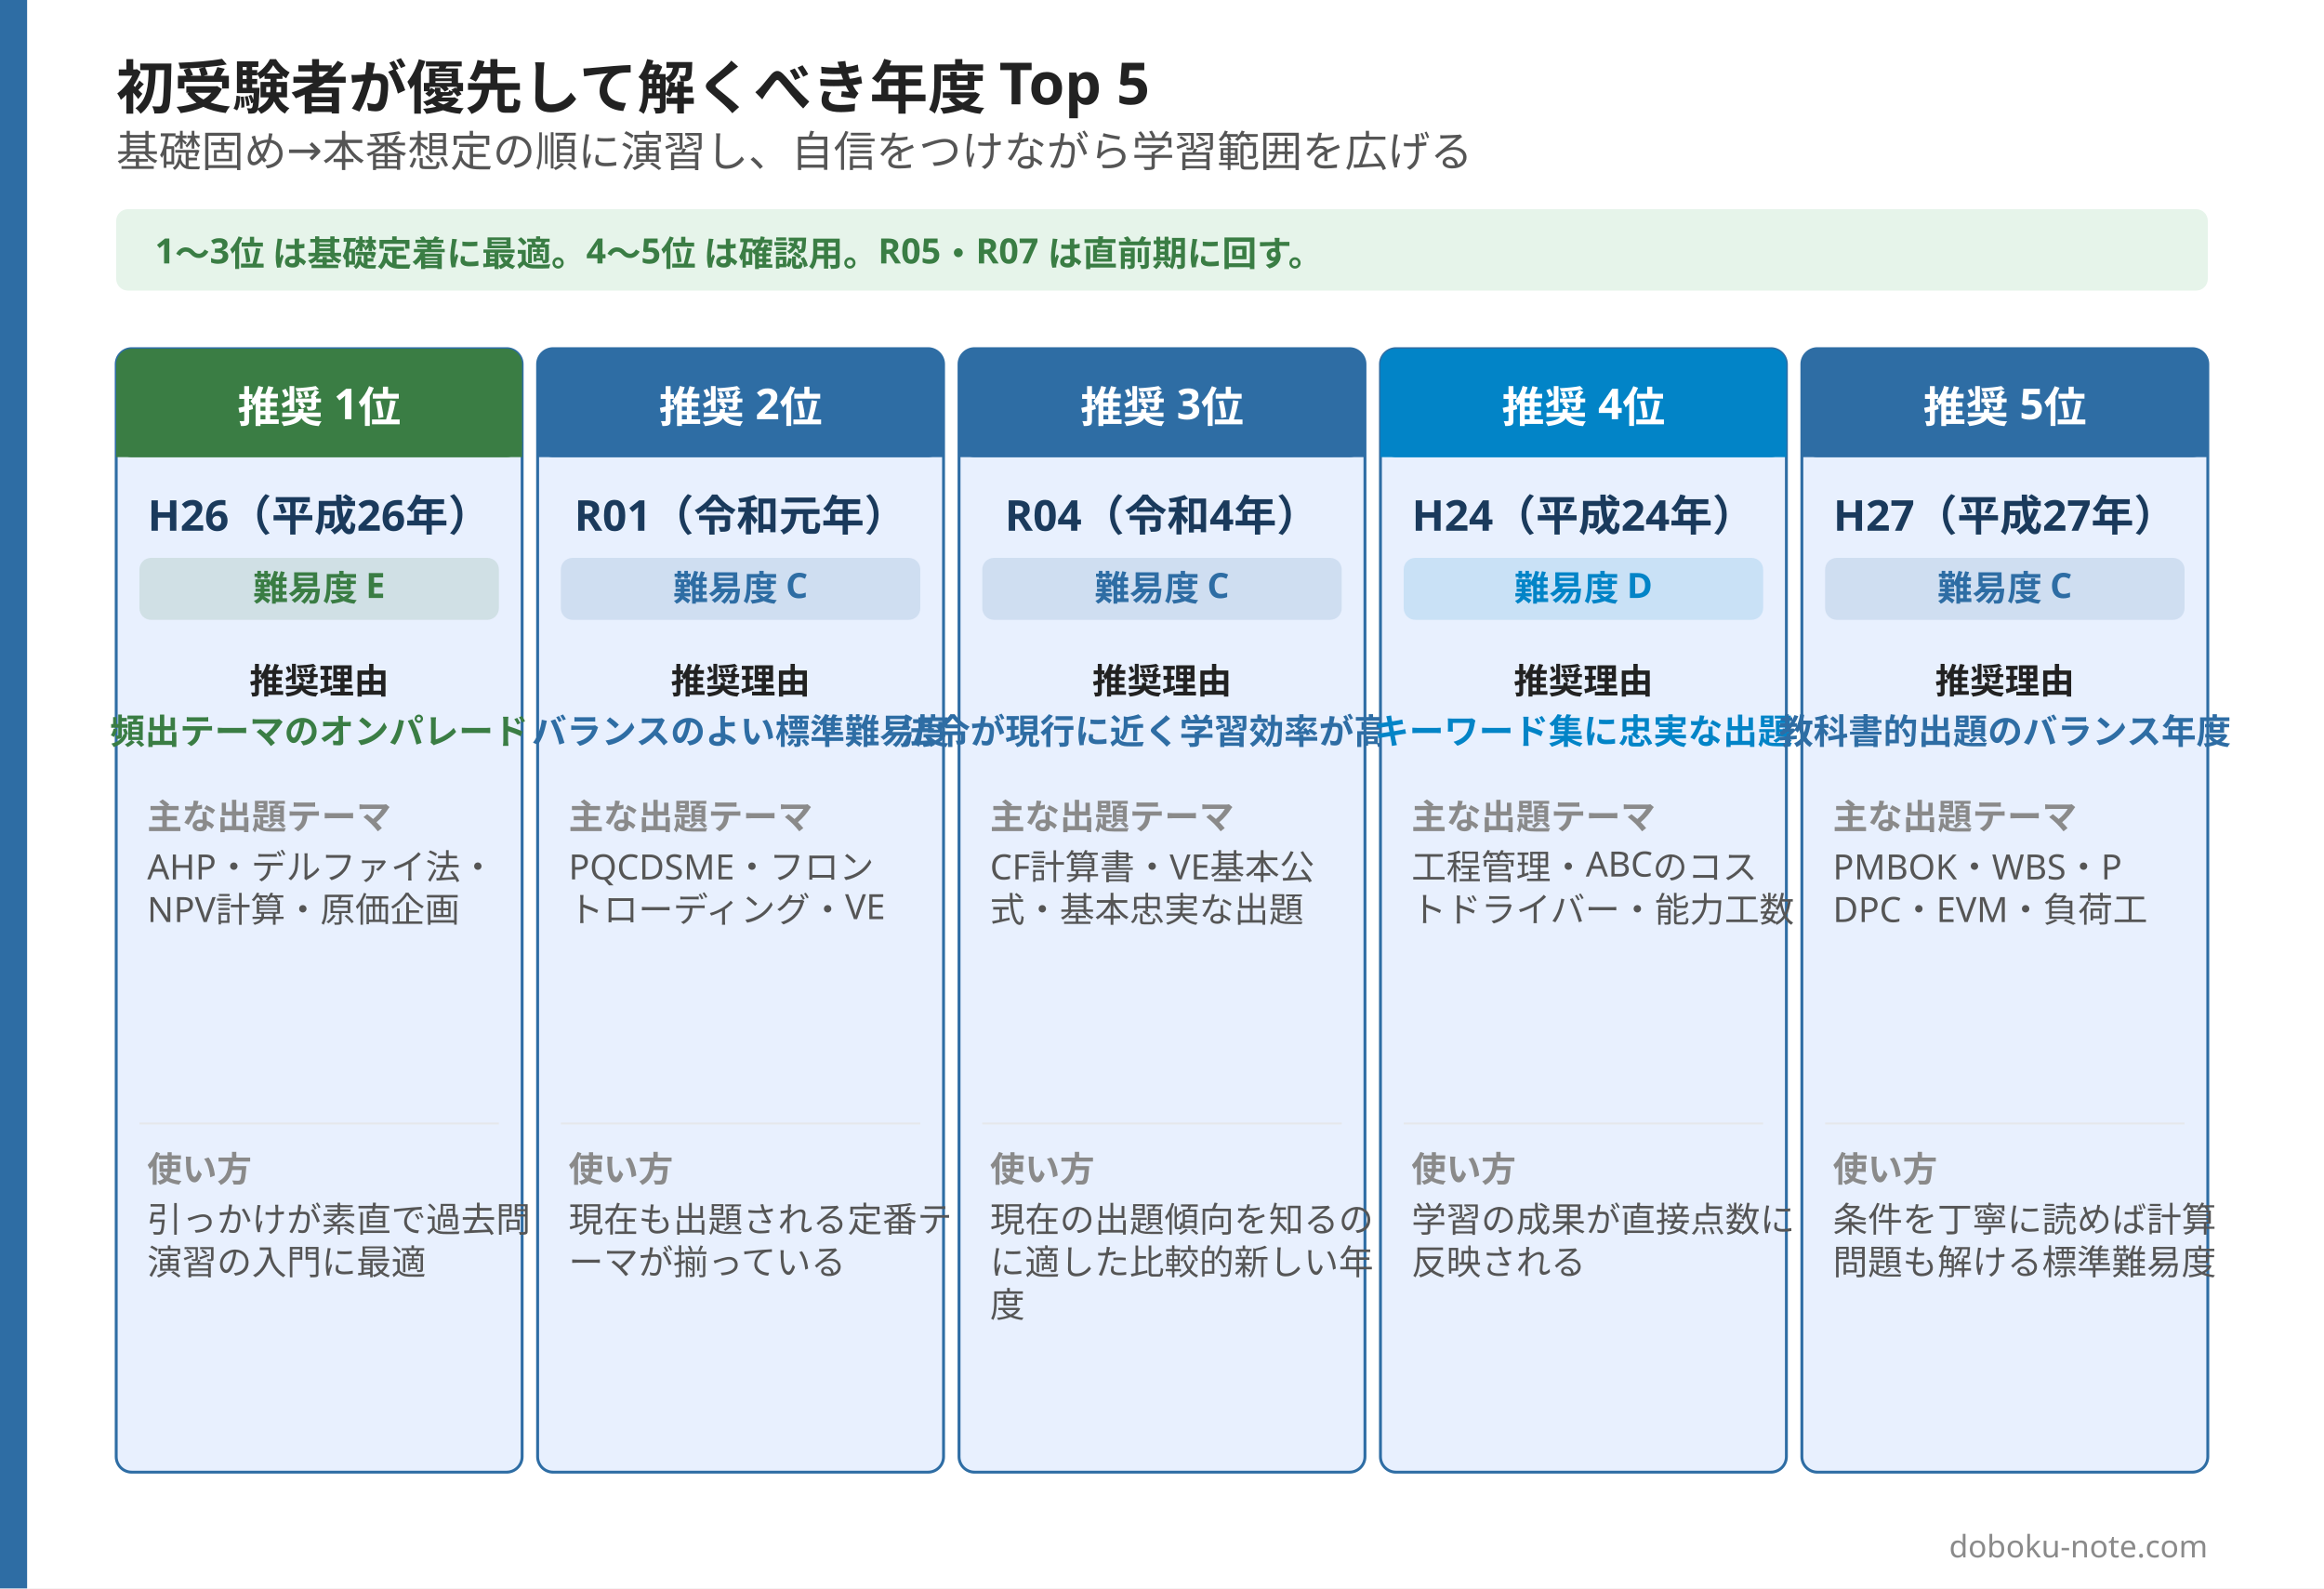
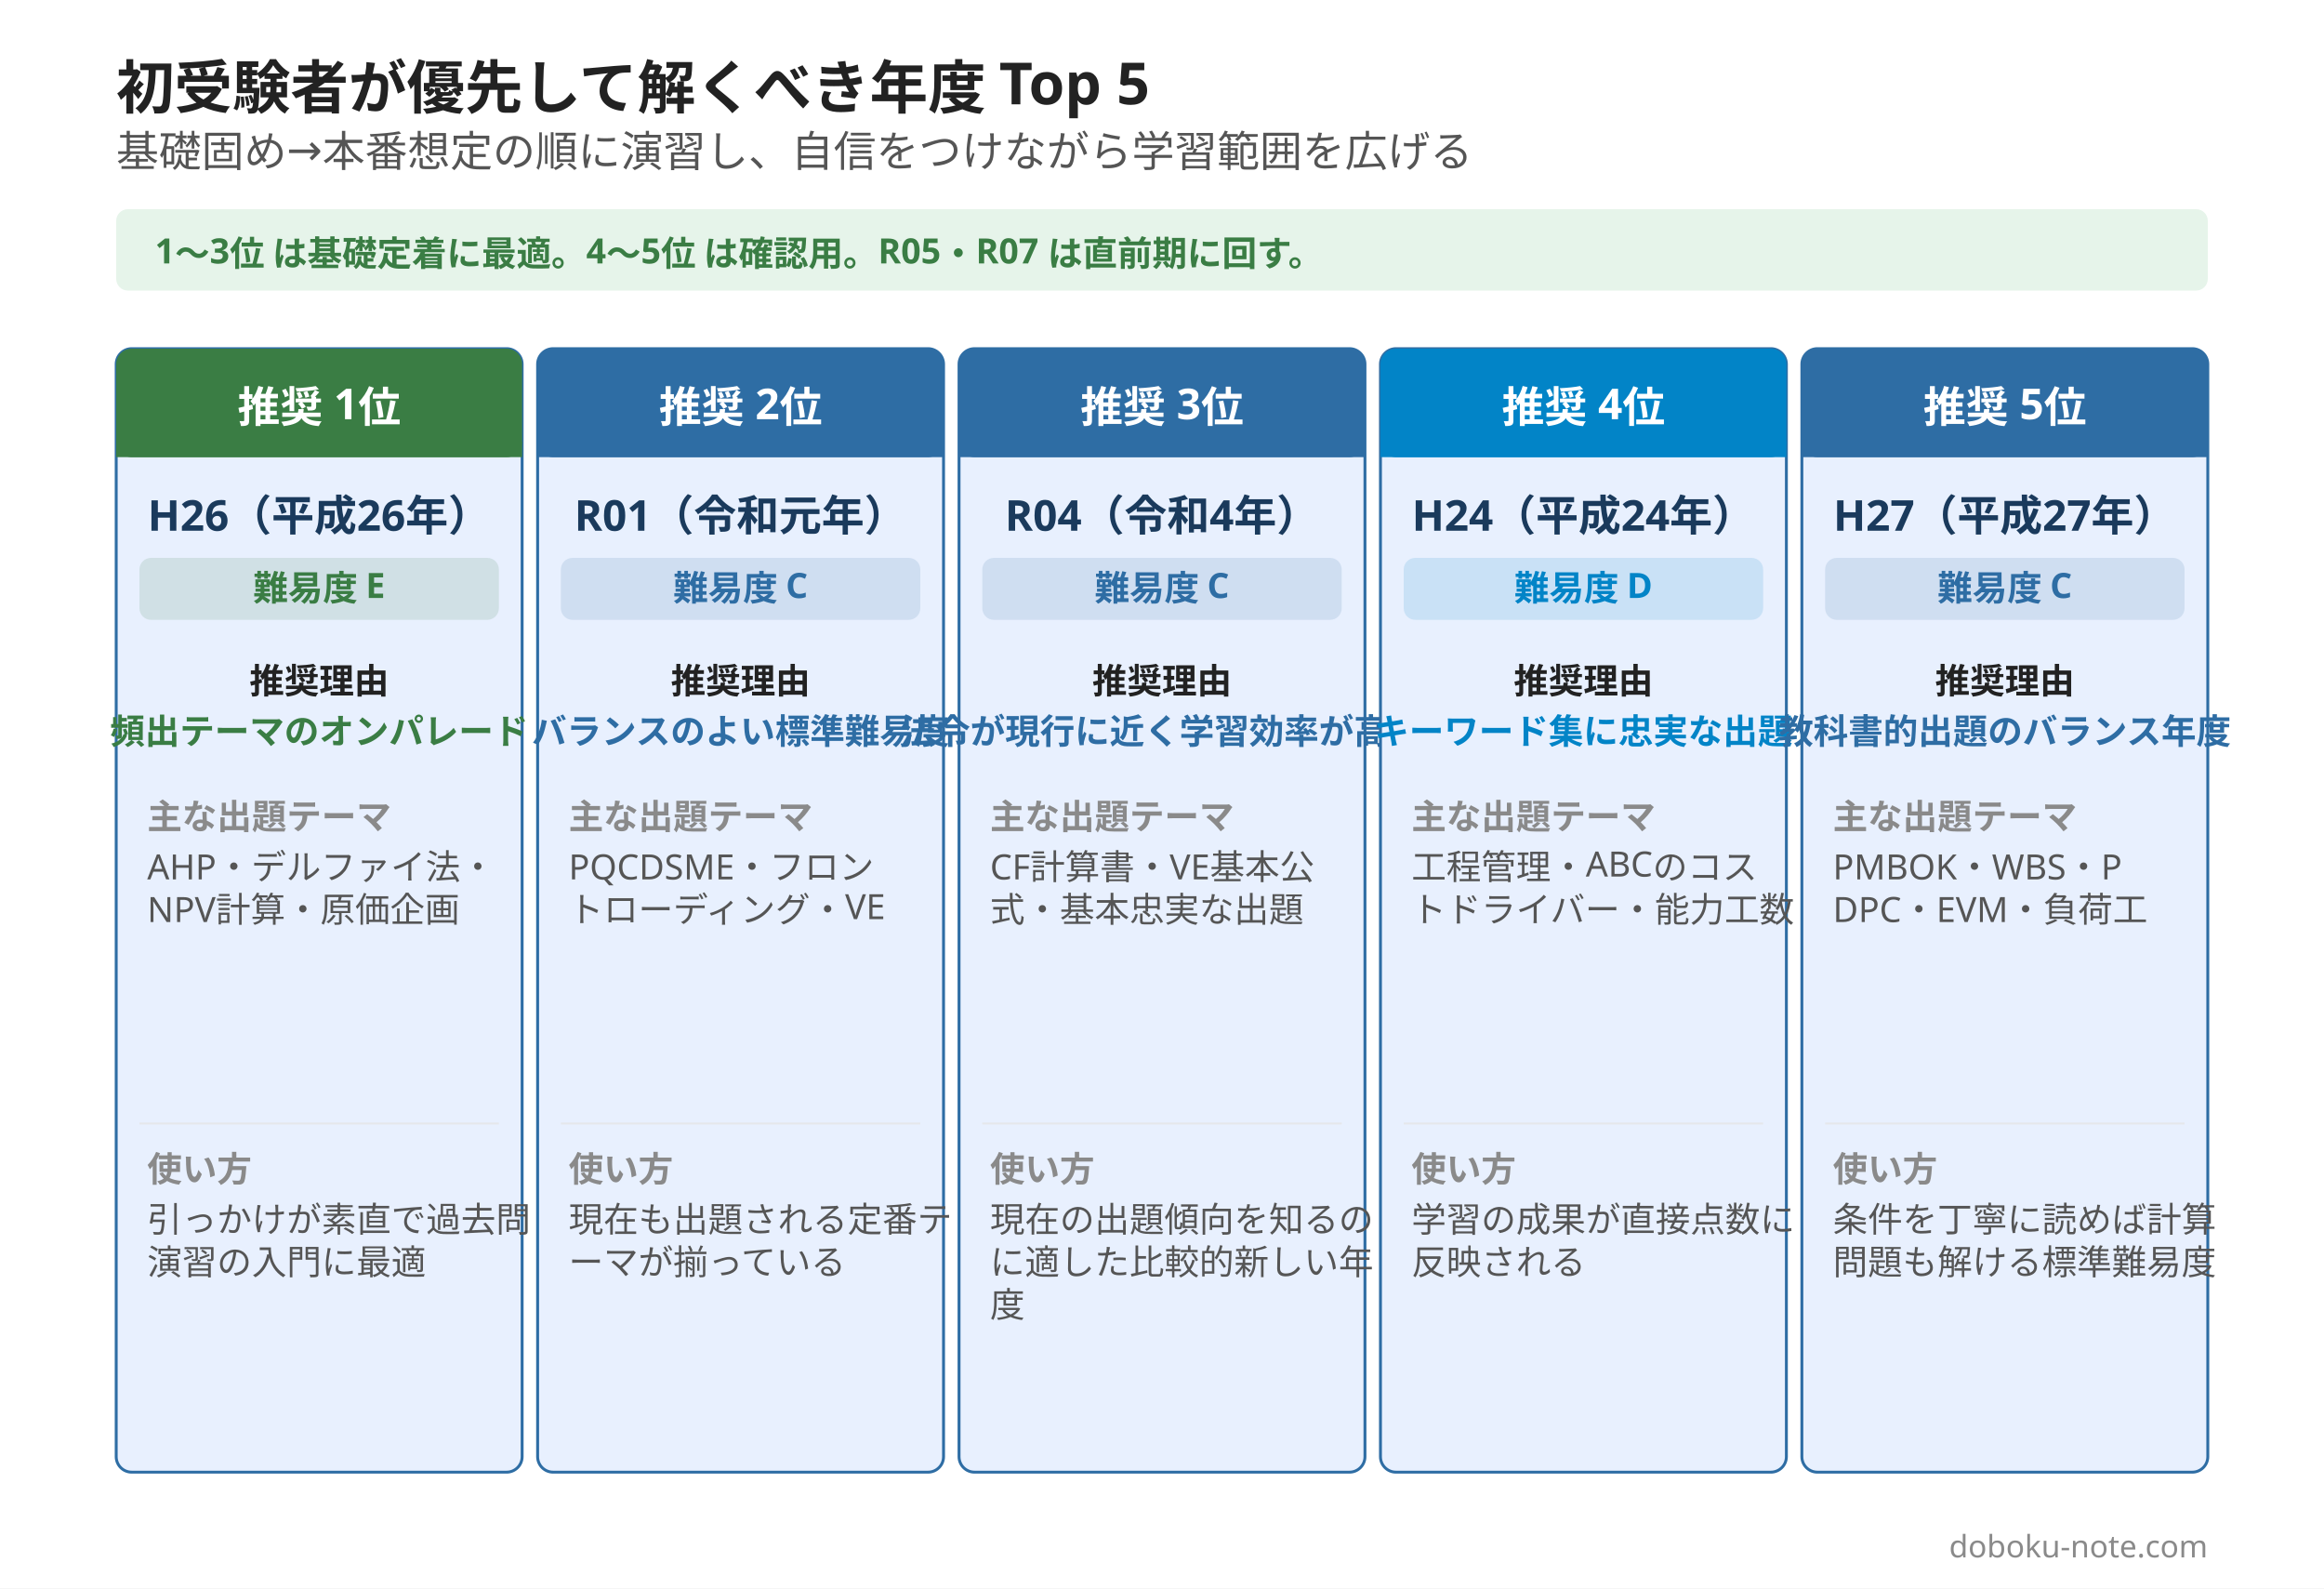
<svg xmlns="http://www.w3.org/2000/svg" width="1200" height="820" viewBox="0 0 1200 820">
  <rect width="1200" height="820" fill="#ffffff" />
-   <rect x="0" y="0" width="14" height="820" fill="#2e6da4" />
  <text x="60" y="56" font-family="Hiragino Sans, Hiragino Kaku Gothic ProN, Yu Gothic, Noto Sans JP, sans-serif" font-size="30" font-weight="800" fill="#222222">初受験者が優先して解くべき年度 Top 5</text>
  <text x="60" y="86" font-family="Hiragino Sans, Hiragino Kaku Gothic ProN, Yu Gothic, Noto Sans JP, sans-serif" font-size="22" font-weight="500" fill="#555555">基礎固め→本番想定の順に演習し、自信をつけながら学習範囲を広げる</text>
  <rect x="60" y="108" width="1080" height="42" rx="6" fill="#e6f4ea" />
  <text x="80" y="136" font-family="Hiragino Sans, Hiragino Kaku Gothic ProN, Yu Gothic, Noto Sans JP, sans-serif" font-size="18" font-weight="600" fill="#3a7d44">1〜3位 は基礎定着に最適。4〜5位 は確認用。R05・R07 は直前期に回す。</text>
  <rect x="60" y="180" width="209.6" height="580" rx="8" fill="#e8f0fe" stroke="#2e6da4" stroke-width="1.5" />
  <rect x="60" y="180" width="209.6" height="56" rx="8" fill="#3a7d44" />
  <rect x="60" y="228" width="209.6" height="8" fill="#3a7d44" />
  <text x="164.8" y="218" font-family="Hiragino Sans, Hiragino Kaku Gothic ProN, Yu Gothic, Noto Sans JP, sans-serif" font-size="22" font-weight="800" fill="#ffffff" text-anchor="middle">推奨 1位</text>
  <text x="164.8" y="274" font-family="Hiragino Sans, Hiragino Kaku Gothic ProN, Yu Gothic, Noto Sans JP, sans-serif" font-size="22" font-weight="700" fill="#1a3a5c" text-anchor="middle">H26（平成26年）</text>
  <rect x="72" y="288" width="185.6" height="32" rx="6" fill="#3a7d4422" />
  <text x="164.8" y="310" font-family="Hiragino Sans, Hiragino Kaku Gothic ProN, Yu Gothic, Noto Sans JP, sans-serif" font-size="18" font-weight="700" fill="#3a7d44" text-anchor="middle">難易度 E</text>
  <text x="164.8" y="358" font-family="Hiragino Sans, Hiragino Kaku Gothic ProN, Yu Gothic, Noto Sans JP, sans-serif" font-size="18" font-weight="700" fill="#222222" text-anchor="middle">推奨理由</text>
  <text x="164.8" y="384" font-family="Hiragino Sans, Hiragino Kaku Gothic ProN, Yu Gothic, Noto Sans JP, sans-serif" font-size="18" font-weight="600" fill="#3a7d44" text-anchor="middle">頻出テーマのオンパレード</text>
  <text x="76" y="428" font-family="Hiragino Sans, Hiragino Kaku Gothic ProN, Yu Gothic, Noto Sans JP, sans-serif" font-size="18" font-weight="700" fill="#8a8a8a">主な出題テーマ</text>
  <text x="76" y="454" font-family="Hiragino Sans, Hiragino Kaku Gothic ProN, Yu Gothic, Noto Sans JP, sans-serif" font-size="18" fill="#555555">AHP・デルファイ法・</text>
  <text x="76" y="476" font-family="Hiragino Sans, Hiragino Kaku Gothic ProN, Yu Gothic, Noto Sans JP, sans-serif" font-size="18" fill="#555555">NPV計算・原価企画</text>
  <line x1="72" y1="580" x2="257.6" y2="580" stroke="#e5e7eb" stroke-width="1" />
  <text x="76" y="610" font-family="Hiragino Sans, Hiragino Kaku Gothic ProN, Yu Gothic, Noto Sans JP, sans-serif" font-size="18" font-weight="700" fill="#8a8a8a">使い方</text>
  <text x="76" y="636" font-family="Hiragino Sans, Hiragino Kaku Gothic ProN, Yu Gothic, Noto Sans JP, sans-serif" font-size="18" fill="#555555">引っかけが素直で過去問</text>
  <text x="76" y="658" font-family="Hiragino Sans, Hiragino Kaku Gothic ProN, Yu Gothic, Noto Sans JP, sans-serif" font-size="18" fill="#555555">演習の入門に最適</text>
  <rect x="277.6" y="180" width="209.6" height="580" rx="8" fill="#e8f0fe" stroke="#2e6da4" stroke-width="1.5" />
  <rect x="277.6" y="180" width="209.6" height="56" rx="8" fill="#2e6da4" />
  <rect x="277.6" y="228" width="209.6" height="8" fill="#2e6da4" />
  <text x="382.4" y="218" font-family="Hiragino Sans, Hiragino Kaku Gothic ProN, Yu Gothic, Noto Sans JP, sans-serif" font-size="22" font-weight="800" fill="#ffffff" text-anchor="middle">推奨 2位</text>
  <text x="382.4" y="274" font-family="Hiragino Sans, Hiragino Kaku Gothic ProN, Yu Gothic, Noto Sans JP, sans-serif" font-size="22" font-weight="700" fill="#1a3a5c" text-anchor="middle">R01（令和元年）</text>
  <rect x="289.6" y="288" width="185.6" height="32" rx="6" fill="#2e6da422" />
  <text x="382.4" y="310" font-family="Hiragino Sans, Hiragino Kaku Gothic ProN, Yu Gothic, Noto Sans JP, sans-serif" font-size="18" font-weight="700" fill="#2e6da4" text-anchor="middle">難易度 C</text>
  <text x="382.4" y="358" font-family="Hiragino Sans, Hiragino Kaku Gothic ProN, Yu Gothic, Noto Sans JP, sans-serif" font-size="18" font-weight="700" fill="#222222" text-anchor="middle">推奨理由</text>
  <text x="382.4" y="384" font-family="Hiragino Sans, Hiragino Kaku Gothic ProN, Yu Gothic, Noto Sans JP, sans-serif" font-size="18" font-weight="600" fill="#2e6da4" text-anchor="middle">バランスのよい標準難易度</text>
  <text x="293.6" y="428" font-family="Hiragino Sans, Hiragino Kaku Gothic ProN, Yu Gothic, Noto Sans JP, sans-serif" font-size="18" font-weight="700" fill="#8a8a8a">主な出題テーマ</text>
  <text x="293.6" y="454" font-family="Hiragino Sans, Hiragino Kaku Gothic ProN, Yu Gothic, Noto Sans JP, sans-serif" font-size="18" fill="#555555">PQCDSME・フロン</text>
  <text x="293.6" y="476" font-family="Hiragino Sans, Hiragino Kaku Gothic ProN, Yu Gothic, Noto Sans JP, sans-serif" font-size="18" fill="#555555">トローディング・VE</text>
  <line x1="289.6" y1="580" x2="475.2" y2="580" stroke="#e5e7eb" stroke-width="1" />
  <text x="293.6" y="610" font-family="Hiragino Sans, Hiragino Kaku Gothic ProN, Yu Gothic, Noto Sans JP, sans-serif" font-size="18" font-weight="700" fill="#8a8a8a">使い方</text>
  <text x="293.6" y="636" font-family="Hiragino Sans, Hiragino Kaku Gothic ProN, Yu Gothic, Noto Sans JP, sans-serif" font-size="18" fill="#555555">現在も出題される定番テ</text>
  <text x="293.6" y="658" font-family="Hiragino Sans, Hiragino Kaku Gothic ProN, Yu Gothic, Noto Sans JP, sans-serif" font-size="18" fill="#555555">ーマが揃っている</text>
  <rect x="495.2" y="180" width="209.6" height="580" rx="8" fill="#e8f0fe" stroke="#2e6da4" stroke-width="1.5" />
  <rect x="495.2" y="180" width="209.6" height="56" rx="8" fill="#2e6da4" />
  <rect x="495.2" y="228" width="209.6" height="8" fill="#2e6da4" />
  <text x="600" y="218" font-family="Hiragino Sans, Hiragino Kaku Gothic ProN, Yu Gothic, Noto Sans JP, sans-serif" font-size="22" font-weight="800" fill="#ffffff" text-anchor="middle">推奨 3位</text>
  <text x="600" y="274" font-family="Hiragino Sans, Hiragino Kaku Gothic ProN, Yu Gothic, Noto Sans JP, sans-serif" font-size="22" font-weight="700" fill="#1a3a5c" text-anchor="middle">R04（令和4年）</text>
  <rect x="507.2" y="288" width="185.6" height="32" rx="6" fill="#2e6da422" />
  <text x="600" y="310" font-family="Hiragino Sans, Hiragino Kaku Gothic ProN, Yu Gothic, Noto Sans JP, sans-serif" font-size="18" font-weight="700" fill="#2e6da4" text-anchor="middle">難易度 C</text>
  <text x="600" y="358" font-family="Hiragino Sans, Hiragino Kaku Gothic ProN, Yu Gothic, Noto Sans JP, sans-serif" font-size="18" font-weight="700" fill="#222222" text-anchor="middle">推奨理由</text>
  <text x="600" y="384" font-family="Hiragino Sans, Hiragino Kaku Gothic ProN, Yu Gothic, Noto Sans JP, sans-serif" font-size="18" font-weight="600" fill="#2e6da4" text-anchor="middle">法令が現行に近く学習効率が高い</text>
  <text x="511.2" y="428" font-family="Hiragino Sans, Hiragino Kaku Gothic ProN, Yu Gothic, Noto Sans JP, sans-serif" font-size="18" font-weight="700" fill="#8a8a8a">主な出題テーマ</text>
  <text x="511.2" y="454" font-family="Hiragino Sans, Hiragino Kaku Gothic ProN, Yu Gothic, Noto Sans JP, sans-serif" font-size="18" fill="#555555">CF計算書・VE基本公</text>
  <text x="511.2" y="476" font-family="Hiragino Sans, Hiragino Kaku Gothic ProN, Yu Gothic, Noto Sans JP, sans-serif" font-size="18" fill="#555555">式・基本忠実な出題</text>
  <line x1="507.2" y1="580" x2="692.8" y2="580" stroke="#e5e7eb" stroke-width="1" />
  <text x="511.2" y="610" font-family="Hiragino Sans, Hiragino Kaku Gothic ProN, Yu Gothic, Noto Sans JP, sans-serif" font-size="18" font-weight="700" fill="#8a8a8a">使い方</text>
  <text x="511.2" y="636" font-family="Hiragino Sans, Hiragino Kaku Gothic ProN, Yu Gothic, Noto Sans JP, sans-serif" font-size="18" fill="#555555">現在の出題傾向を知るの</text>
  <text x="511.2" y="658" font-family="Hiragino Sans, Hiragino Kaku Gothic ProN, Yu Gothic, Noto Sans JP, sans-serif" font-size="18" fill="#555555">に適した比較的新しい年</text>
  <text x="511.2" y="680" font-family="Hiragino Sans, Hiragino Kaku Gothic ProN, Yu Gothic, Noto Sans JP, sans-serif" font-size="18" fill="#555555">度</text>
  <rect x="712.8" y="180" width="209.6" height="580" rx="8" fill="#e8f0fe" stroke="#2e6da4" stroke-width="1.5" />
  <rect x="712.8" y="180" width="209.6" height="56" rx="8" fill="#0284c7" />
  <rect x="712.8" y="228" width="209.6" height="8" fill="#0284c7" />
  <text x="817.6" y="218" font-family="Hiragino Sans, Hiragino Kaku Gothic ProN, Yu Gothic, Noto Sans JP, sans-serif" font-size="22" font-weight="800" fill="#ffffff" text-anchor="middle">推奨 4位</text>
  <text x="817.6" y="274" font-family="Hiragino Sans, Hiragino Kaku Gothic ProN, Yu Gothic, Noto Sans JP, sans-serif" font-size="22" font-weight="700" fill="#1a3a5c" text-anchor="middle">H24（平成24年）</text>
  <rect x="724.8" y="288" width="185.6" height="32" rx="6" fill="#0284c722" />
  <text x="817.6" y="310" font-family="Hiragino Sans, Hiragino Kaku Gothic ProN, Yu Gothic, Noto Sans JP, sans-serif" font-size="18" font-weight="700" fill="#0284c7" text-anchor="middle">難易度 D</text>
  <text x="817.6" y="358" font-family="Hiragino Sans, Hiragino Kaku Gothic ProN, Yu Gothic, Noto Sans JP, sans-serif" font-size="18" font-weight="700" fill="#222222" text-anchor="middle">推奨理由</text>
  <text x="817.6" y="384" font-family="Hiragino Sans, Hiragino Kaku Gothic ProN, Yu Gothic, Noto Sans JP, sans-serif" font-size="18" font-weight="600" fill="#0284c7" text-anchor="middle">キーワード集に忠実な出題</text>
  <text x="728.8" y="428" font-family="Hiragino Sans, Hiragino Kaku Gothic ProN, Yu Gothic, Noto Sans JP, sans-serif" font-size="18" font-weight="700" fill="#8a8a8a">主な出題テーマ</text>
  <text x="728.8" y="454" font-family="Hiragino Sans, Hiragino Kaku Gothic ProN, Yu Gothic, Noto Sans JP, sans-serif" font-size="18" fill="#555555">工程管理・ABCのコス</text>
  <text x="728.8" y="476" font-family="Hiragino Sans, Hiragino Kaku Gothic ProN, Yu Gothic, Noto Sans JP, sans-serif" font-size="18" fill="#555555">トドライバー・能力工数</text>
  <line x1="724.8" y1="580" x2="910.4" y2="580" stroke="#e5e7eb" stroke-width="1" />
  <text x="728.8" y="610" font-family="Hiragino Sans, Hiragino Kaku Gothic ProN, Yu Gothic, Noto Sans JP, sans-serif" font-size="18" font-weight="700" fill="#8a8a8a">使い方</text>
  <text x="728.8" y="636" font-family="Hiragino Sans, Hiragino Kaku Gothic ProN, Yu Gothic, Noto Sans JP, sans-serif" font-size="18" fill="#555555">学習の成果が直接点数に</text>
  <text x="728.8" y="658" font-family="Hiragino Sans, Hiragino Kaku Gothic ProN, Yu Gothic, Noto Sans JP, sans-serif" font-size="18" fill="#555555">反映される</text>
  <rect x="930.4" y="180" width="209.6" height="580" rx="8" fill="#e8f0fe" stroke="#2e6da4" stroke-width="1.5" />
  <rect x="930.4" y="180" width="209.6" height="56" rx="8" fill="#2e6da4" />
  <rect x="930.4" y="228" width="209.6" height="8" fill="#2e6da4" />
  <text x="1035.2" y="218" font-family="Hiragino Sans, Hiragino Kaku Gothic ProN, Yu Gothic, Noto Sans JP, sans-serif" font-size="22" font-weight="800" fill="#ffffff" text-anchor="middle">推奨 5位</text>
  <text x="1035.2" y="274" font-family="Hiragino Sans, Hiragino Kaku Gothic ProN, Yu Gothic, Noto Sans JP, sans-serif" font-size="22" font-weight="700" fill="#1a3a5c" text-anchor="middle">H27（平成27年）</text>
  <rect x="942.4" y="288" width="185.6" height="32" rx="6" fill="#2e6da422" />
  <text x="1035.2" y="310" font-family="Hiragino Sans, Hiragino Kaku Gothic ProN, Yu Gothic, Noto Sans JP, sans-serif" font-size="18" font-weight="700" fill="#2e6da4" text-anchor="middle">難易度 C</text>
  <text x="1035.2" y="358" font-family="Hiragino Sans, Hiragino Kaku Gothic ProN, Yu Gothic, Noto Sans JP, sans-serif" font-size="18" font-weight="700" fill="#222222" text-anchor="middle">推奨理由</text>
  <text x="1035.2" y="384" font-family="Hiragino Sans, Hiragino Kaku Gothic ProN, Yu Gothic, Noto Sans JP, sans-serif" font-size="18" font-weight="600" fill="#2e6da4" text-anchor="middle">教科書的出題のバランス年度</text>
  <text x="946.4" y="428" font-family="Hiragino Sans, Hiragino Kaku Gothic ProN, Yu Gothic, Noto Sans JP, sans-serif" font-size="18" font-weight="700" fill="#8a8a8a">主な出題テーマ</text>
  <text x="946.4" y="454" font-family="Hiragino Sans, Hiragino Kaku Gothic ProN, Yu Gothic, Noto Sans JP, sans-serif" font-size="18" fill="#555555">PMBOK・WBS・P</text>
  <text x="946.4" y="476" font-family="Hiragino Sans, Hiragino Kaku Gothic ProN, Yu Gothic, Noto Sans JP, sans-serif" font-size="18" fill="#555555">DPC・EVM・負荷工</text>
  <line x1="942.4" y1="580" x2="1128" y2="580" stroke="#e5e7eb" stroke-width="1" />
  <text x="946.4" y="610" font-family="Hiragino Sans, Hiragino Kaku Gothic ProN, Yu Gothic, Noto Sans JP, sans-serif" font-size="18" font-weight="700" fill="#8a8a8a">使い方</text>
  <text x="946.4" y="636" font-family="Hiragino Sans, Hiragino Kaku Gothic ProN, Yu Gothic, Noto Sans JP, sans-serif" font-size="18" fill="#555555">条件を丁寧に読めば計算</text>
  <text x="946.4" y="658" font-family="Hiragino Sans, Hiragino Kaku Gothic ProN, Yu Gothic, Noto Sans JP, sans-serif" font-size="18" fill="#555555">問題も解ける標準難易度</text>
  <text x="1140" y="804" font-family="Hiragino Sans, Hiragino Kaku Gothic ProN, Yu Gothic, Noto Sans JP, sans-serif" font-size="16" fill="#8a8a8a" text-anchor="end">doboku-note.com</text>
</svg>
